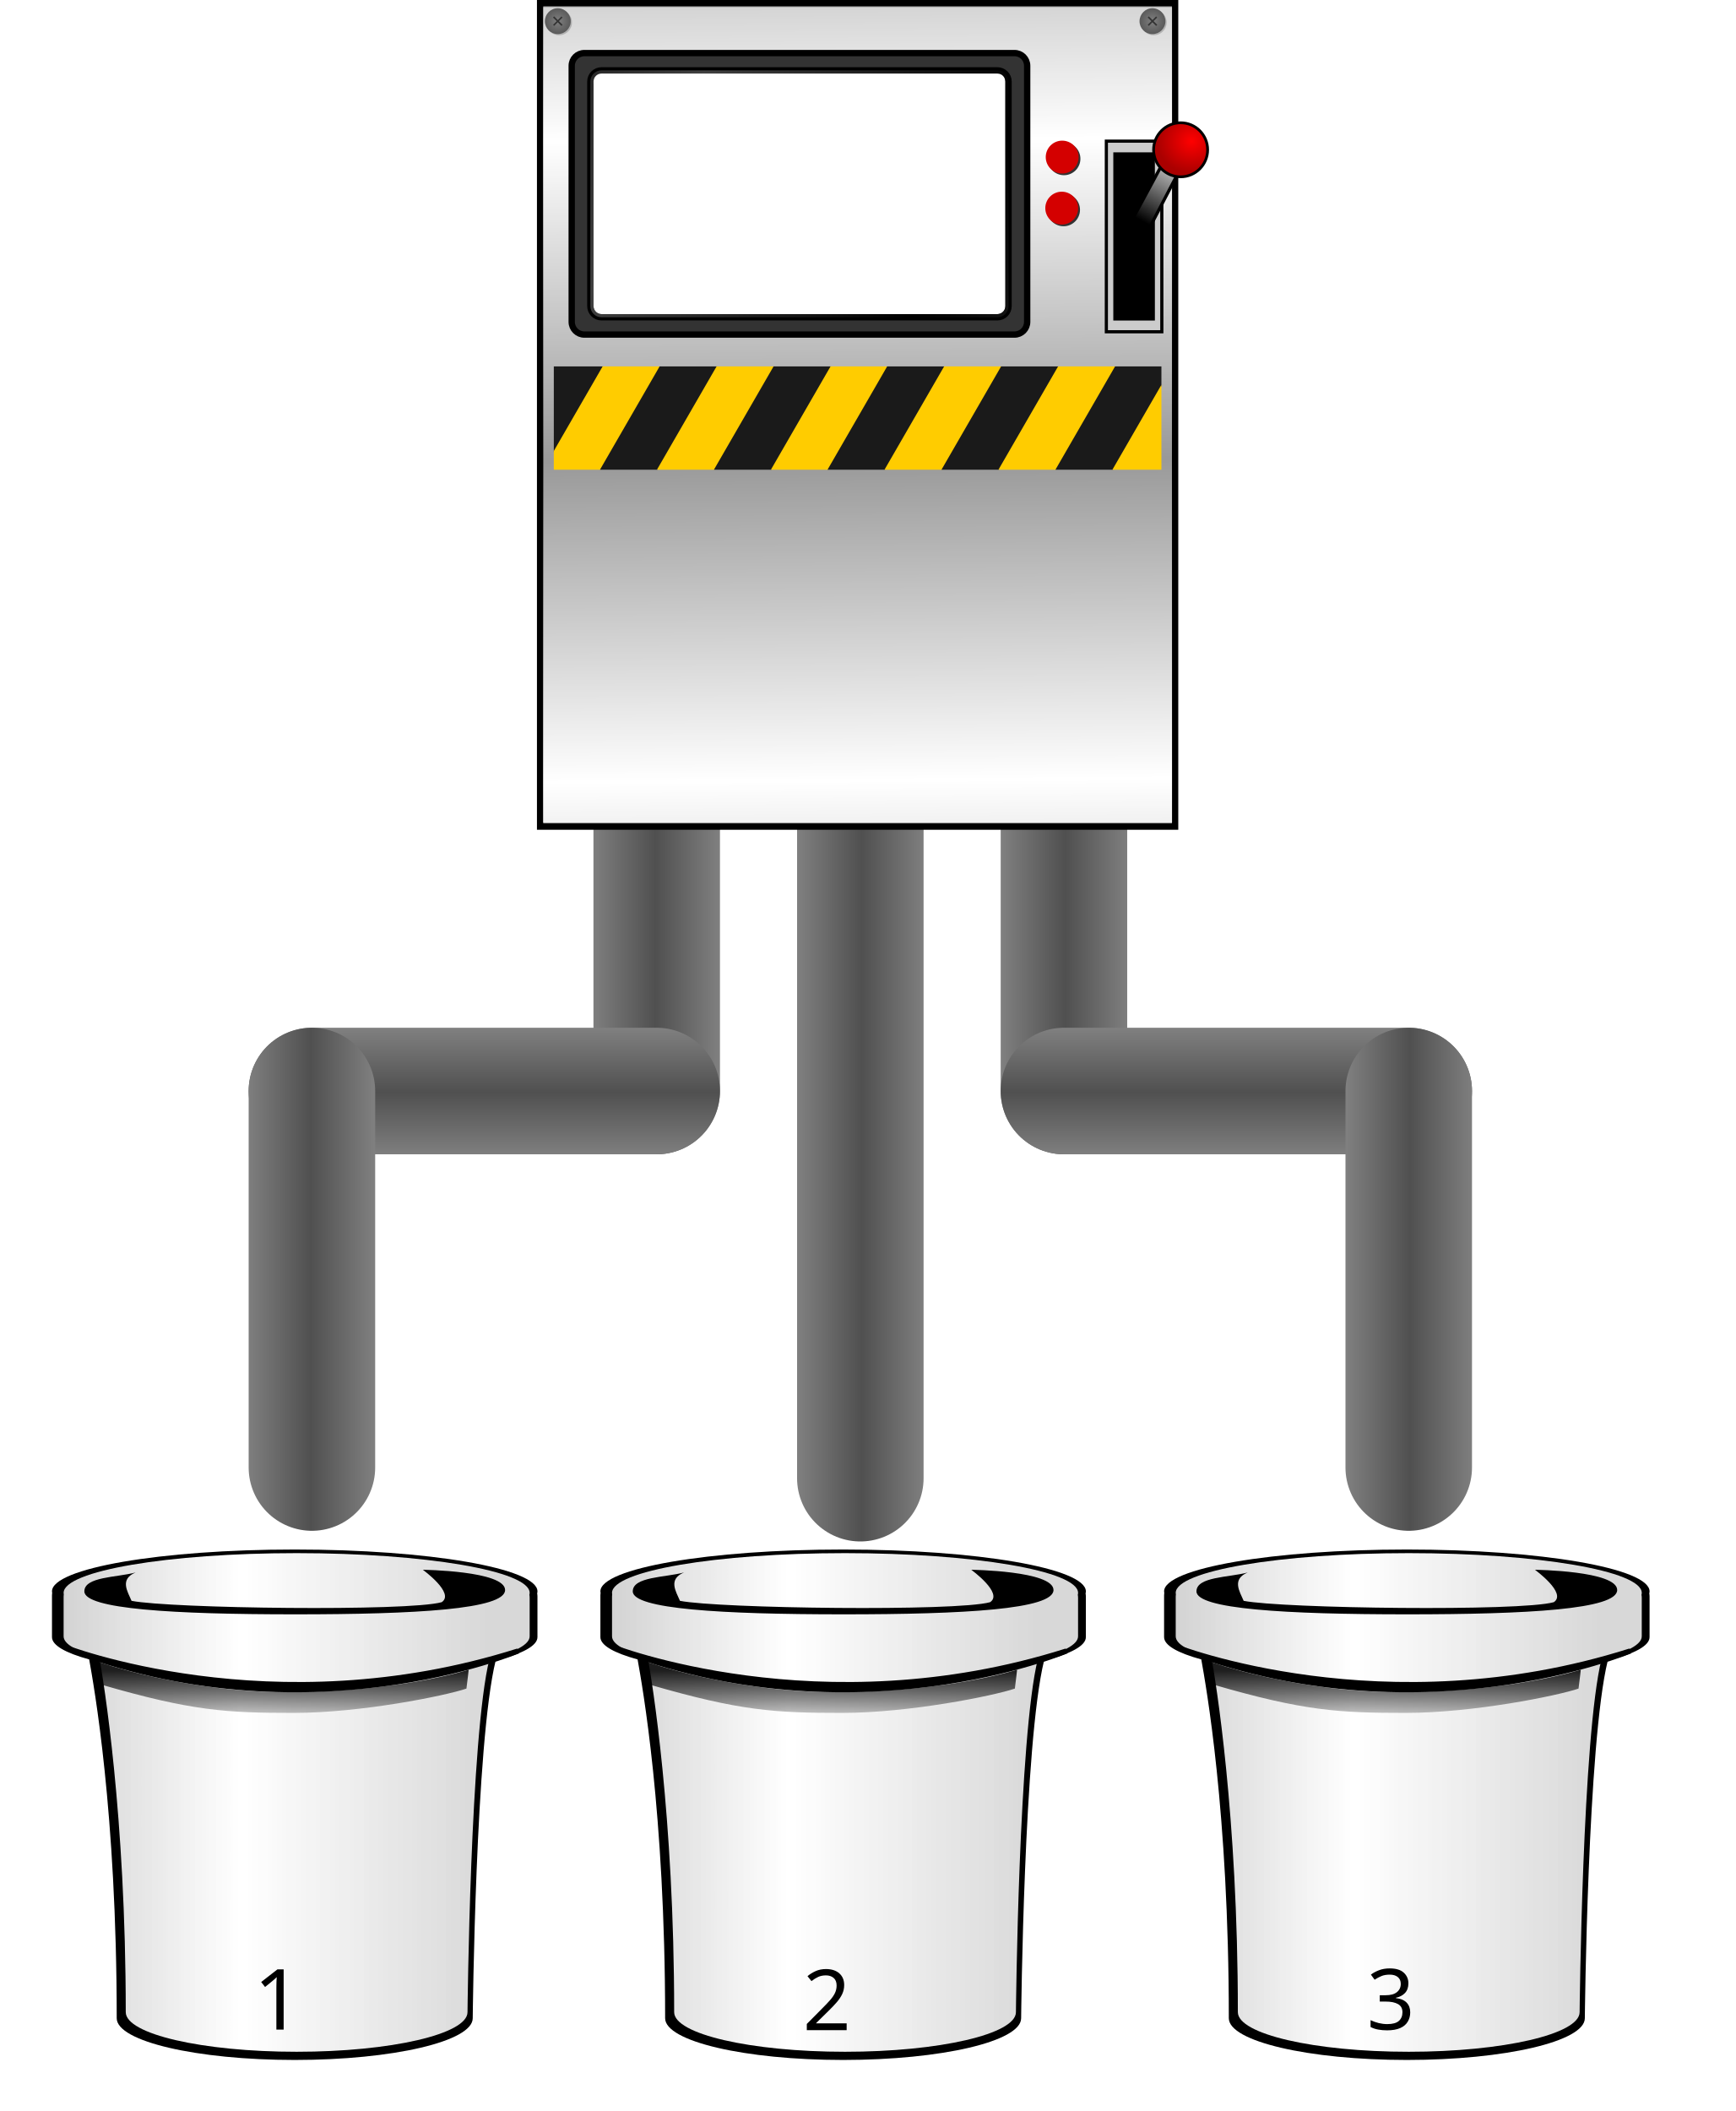
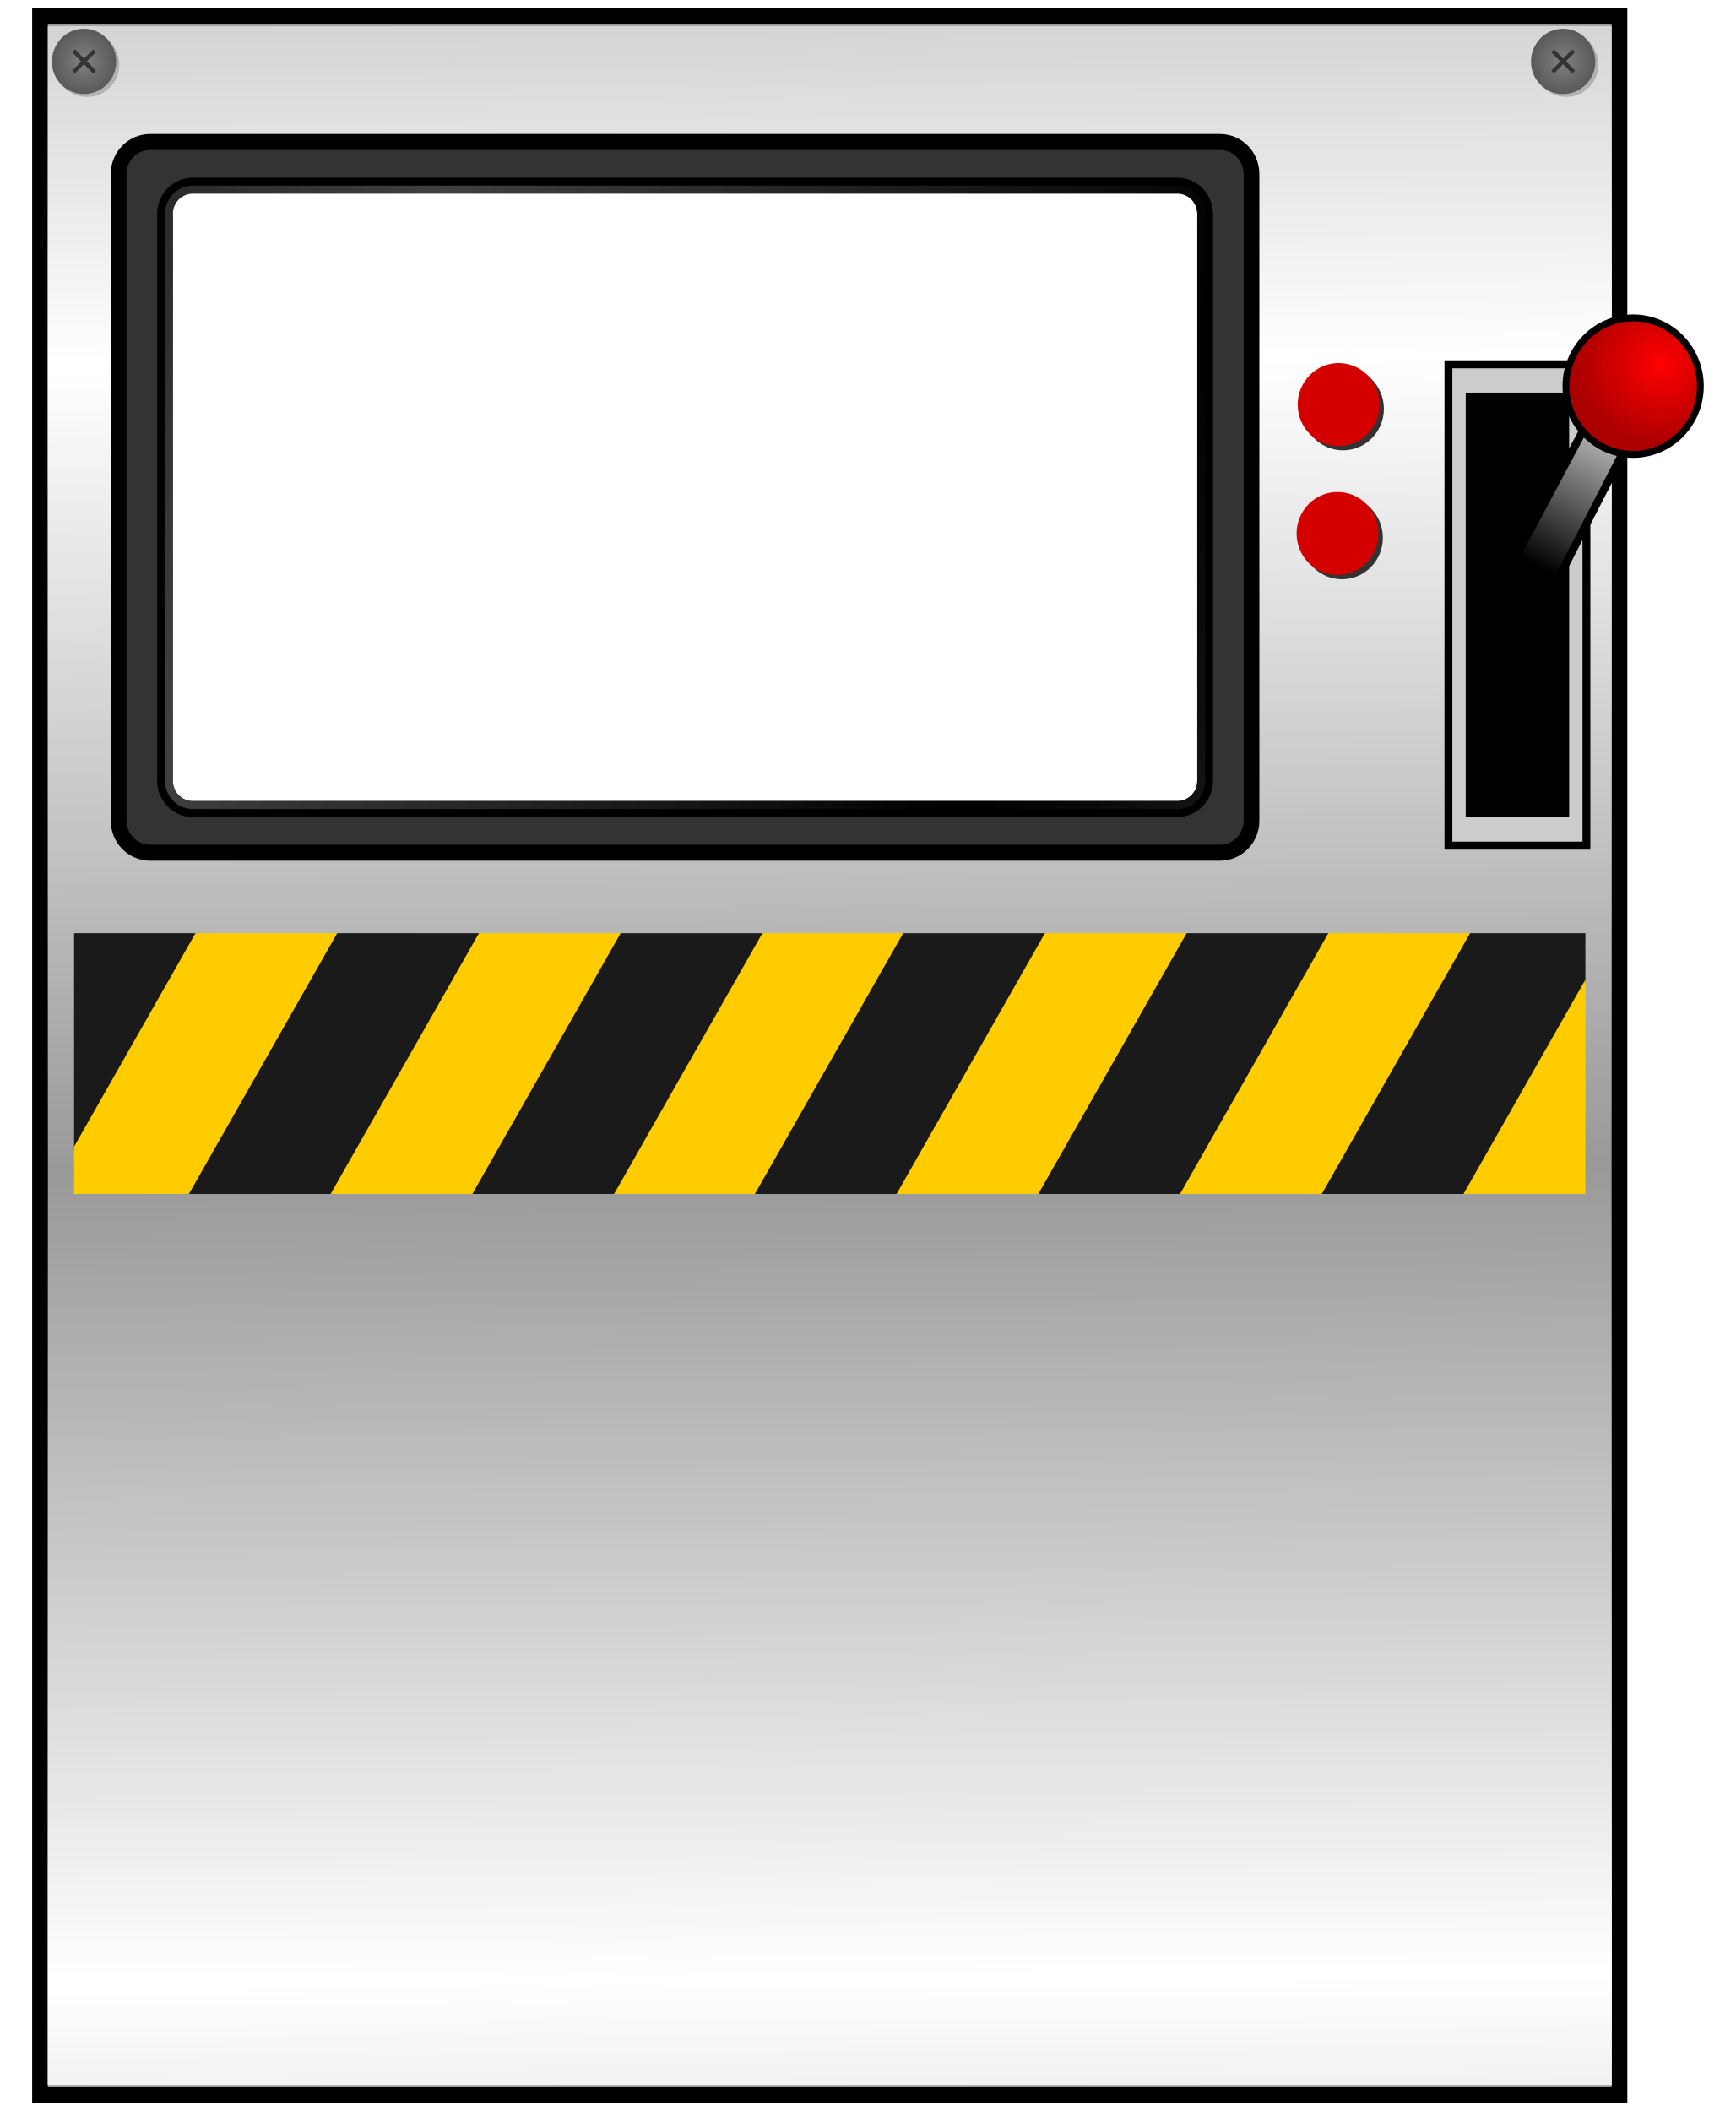
<svg xmlns="http://www.w3.org/2000/svg" xmlns:xlink="http://www.w3.org/1999/xlink" viewBox="0 0 548.806 667.349" version="1.1" id="svg4652" width="548.806" height="667.349">
  <defs id="defs4510">
    <clipPath id="g">
      <path d="m 843.76,940.24 h 192.09 v 32.657 H 843.76 Z" id="path4485" />
    </clipPath>
    <linearGradient id="b">
      <stop stop-color="#fff" offset="0" id="stop4488" />
      <stop stop-color="#fff" stop-opacity="0" offset="1" id="stop4490" />
    </linearGradient>
    <linearGradient id="d" x1="827.85" x2="817.98" y1="687.89" y2="705.89" gradientUnits="userSpaceOnUse">
      <stop stop-color="#ccc" offset="0" id="stop4493" />
      <stop offset="1" id="stop4495" />
    </linearGradient>
    <linearGradient id="f" x1="720.39" x2="719.67" y1="957.7" y2="856.46" gradientUnits="userSpaceOnUse" xlink:href="#b" spreadMethod="reflect" />
    <linearGradient id="e" x1="656.7" x2="740.09" y1="748.23" y2="790.7" gradientUnits="userSpaceOnUse" xlink:href="#b" spreadMethod="reflect" />
    <radialGradient id="a" cx="534.46" cy="665.65" r="6.707" gradientUnits="userSpaceOnUse">
      <stop stop-color="#808080" offset="0" id="stop4500" />
      <stop stop-color="#505050" offset="1" id="stop4502" />
    </radialGradient>
    <radialGradient id="c" cx="407.89" cy="439.33" r="9.894" gradientTransform="matrix(-1.272,0.00702,-0.00653,-1.1827,929.59,956.05)" gradientUnits="userSpaceOnUse">
      <stop stop-color="#f00" offset="0" id="stop4505" />
      <stop stop-color="#a00" offset="1" id="stop4507" />
    </radialGradient>
-     <linearGradient xlink:href="#a" id="linearGradient6080" x1="309.388" y1="365.967" x2="329.786" y2="365.967" gradientUnits="userSpaceOnUse" spreadMethod="reflect" gradientTransform="translate(-135.7276,-8.462725)" />
-     <linearGradient gradientTransform="matrix(-1.524603,1,-0.4963894,0,996.3895,15.51214)" xlink:href="#a" id="linearGradient6080-2" x1="309.388" y1="365.967" x2="329.786" y2="365.967" gradientUnits="userSpaceOnUse" spreadMethod="reflect" />
-     <linearGradient gradientTransform="matrix(1,0,0,0.4272446,-71.35376,141.6347)" xlink:href="#a" id="linearGradient6080-4" x1="309.388" y1="365.967" x2="329.786" y2="365.967" gradientUnits="userSpaceOnUse" spreadMethod="reflect" />
-     <linearGradient gradientTransform="matrix(1,0,0,0.5420221,37.65004,206.0521)" xlink:href="#a" id="linearGradient6080-5" x1="309.388" y1="365.967" x2="329.786" y2="365.967" gradientUnits="userSpaceOnUse" spreadMethod="reflect" />
-     <linearGradient xlink:href="#a" id="linearGradient6213" gradientUnits="userSpaceOnUse" gradientTransform="matrix(-1,0,0,0.4272446,458.6787,141.6347)" x1="309.388" y1="365.967" x2="329.786" y2="365.967" spreadMethod="reflect" />
-     <linearGradient xlink:href="#a" id="linearGradient6215" gradientUnits="userSpaceOnUse" gradientTransform="matrix(1.524603,1,0.4963894,0,-609.0645,15.51214)" x1="309.388" y1="365.967" x2="329.786" y2="365.967" spreadMethod="reflect" />
-     <linearGradient xlink:href="#a" id="linearGradient6217" gradientUnits="userSpaceOnUse" gradientTransform="matrix(-1,0,0,0.5420221,349.6749,206.0521)" x1="309.388" y1="365.967" x2="329.786" y2="365.967" spreadMethod="reflect" />
    <radialGradient xlink:href="#a" id="radialGradient6230" gradientUnits="userSpaceOnUse" cx="534.46" cy="665.65" r="6.707" />
    <radialGradient xlink:href="#a" id="radialGradient6232" gradientUnits="userSpaceOnUse" cx="534.46" cy="665.65" r="6.707" />
    <linearGradient x2="438.923" x1="81.694" y2="229.577" y1="229.577" id="Color_2_" gradientTransform="matrix(0.9674242,0,0,1.033673,1.588311,0)" gradientUnits="userSpaceOnUse">
      <stop id="stop6234" style="stop-color:#d0411d" offset="0" />
      <stop id="stop6236" style="stop-color:#f15a22" offset="0.38" />
      <stop id="stop6238" style="stop-color:#ee2724" offset="0.908" />
    </linearGradient>
    <linearGradient x2="90.516" x1="90.516" y2="460.014" y1="357.788" id="SVGID_5_" gradientTransform="scale(2.690138,0.3717281)" gradientUnits="userSpaceOnUse">
      <stop id="stop6241" style="stop-opacity:.87" offset="0.166" />
      <stop id="stop6243" style="stop-opacity:.25" offset="1" />
    </linearGradient>
-     <linearGradient x2="inf" x1="inf" y2="inf" y1="inf" id="SVGID_6_" gradientTransform="matrix(0,0,0,0,0,0)" gradientUnits="userSpaceOnUse">
+     <linearGradient x2="inf" x1="inf" y2="inf" y1="inf" id="SVGID_6_" gradientTransform="scale(0)" gradientUnits="userSpaceOnUse">
      <stop id="stop6246" style="stop-opacity:.35" offset="0" />
      <stop id="stop6248" style="stop-opacity:.35" offset="1" />
    </linearGradient>
    <filter style="color-interpolation-filters:sRGB" id="filter6316">
      <feColorMatrix values="0.78 0.72 0.072 0 0 0.78 0.72 0.072 0 0 0.78 0.72 0.072 0 0 0 0 0 1 0 " id="feColorMatrix6314" />
    </filter>
    <filter style="color-interpolation-filters:sRGB" id="filter6316-9">
      <feColorMatrix values="0.78 0.72 0.072 0 0 0.78 0.72 0.072 0 0 0.78 0.72 0.072 0 0 0 0 0 1 0 " id="feColorMatrix6314-4" />
    </filter>
    <linearGradient x2="90.516" x1="90.516" y2="460.014" y1="357.788" id="SVGID_5_-9" gradientTransform="scale(2.690138,0.3717281)" gradientUnits="userSpaceOnUse">
      <stop id="stop6241-2" style="stop-opacity:.87" offset="0.166" />
      <stop id="stop6243-4" style="stop-opacity:.25" offset="1" />
    </linearGradient>
-     <linearGradient x2="inf" x1="inf" y2="inf" y1="inf" id="SVGID_6_-0" gradientTransform="matrix(0,0,0,0,0,0)" gradientUnits="userSpaceOnUse">
+     <linearGradient x2="inf" x1="inf" y2="inf" y1="inf" id="SVGID_6_-0" gradientTransform="scale(0)" gradientUnits="userSpaceOnUse">
      <stop id="stop6246-3" style="stop-opacity:.35" offset="0" />
      <stop id="stop6248-6" style="stop-opacity:.35" offset="1" />
    </linearGradient>
-     <linearGradient xlink:href="#Color_2_" id="linearGradient6404" gradientUnits="userSpaceOnUse" gradientTransform="matrix(0.9674242,0,0,1.033673,1.588311,0)" x1="81.694" y1="229.577" x2="438.923" y2="229.577" />
    <filter style="color-interpolation-filters:sRGB" id="filter6316-6">
      <feColorMatrix values="0.78 0.72 0.072 0 0 0.78 0.72 0.072 0 0 0.78 0.72 0.072 0 0 0 0 0 1 0 " id="feColorMatrix6314-9" />
    </filter>
    <linearGradient x2="90.516" x1="90.516" y2="460.014" y1="357.788" id="SVGID_5_-5" gradientTransform="scale(2.690138,0.3717281)" gradientUnits="userSpaceOnUse">
      <stop id="stop6241-6" style="stop-opacity:.87" offset="0.166" />
      <stop id="stop6243-5" style="stop-opacity:.25" offset="1" />
    </linearGradient>
-     <linearGradient x2="inf" x1="inf" y2="inf" y1="inf" id="SVGID_6_-02" gradientTransform="matrix(0,0,0,0,0,0)" gradientUnits="userSpaceOnUse">
+     <linearGradient x2="inf" x1="inf" y2="inf" y1="inf" id="SVGID_6_-02" gradientTransform="scale(0)" gradientUnits="userSpaceOnUse">
      <stop id="stop6246-4" style="stop-opacity:.35" offset="0" />
      <stop id="stop6248-5" style="stop-opacity:.35" offset="1" />
    </linearGradient>
-     <linearGradient xlink:href="#Color_2_" id="linearGradient6450" gradientUnits="userSpaceOnUse" gradientTransform="matrix(0.9674242,0,0,1.033673,1.588311,0)" x1="81.694" y1="229.577" x2="438.923" y2="229.577" />
-     <linearGradient xlink:href="#Color_2_" id="linearGradient6508" gradientUnits="userSpaceOnUse" gradientTransform="matrix(0.9674242,0,0,1.033673,1.588311,0)" x1="81.694" y1="229.577" x2="438.923" y2="229.577" />
  </defs>
-   <g id="g6506" transform="translate(78.32516)">
-     <path id="path4675" d="M 193.662,247.708 V 467.301" style="fill:none;fill-rule:evenodd;stroke:url(#linearGradient6080);stroke-width:40;stroke-linecap:round;stroke-linejoin:miter;stroke-miterlimit:4;stroke-dasharray:none;stroke-opacity:1" />
-     <g id="g6490">
-       <path style="fill:none;fill-rule:evenodd;stroke:url(#linearGradient6080-4);stroke-width:40;stroke-linecap:round;stroke-linejoin:miter;stroke-miterlimit:4;stroke-dasharray:none;stroke-opacity:1" d="m 258.036,251.082 v 93.82" id="path4675-1" />
-       <path style="fill:none;fill-rule:evenodd;stroke:url(#linearGradient6080-2);stroke-width:40;stroke-linecap:round;stroke-linejoin:miter;stroke-miterlimit:4;stroke-dasharray:none;stroke-opacity:1" d="M 367.04,344.902 H 258.036" id="path4675-6" />
-       <path style="fill:none;fill-rule:evenodd;stroke:url(#linearGradient6080-5);stroke-width:40;stroke-linecap:round;stroke-linejoin:miter;stroke-miterlimit:4;stroke-dasharray:none;stroke-opacity:1" d="M 367.04,344.902 V 463.927" id="path4675-16" />
-     </g>
-     <g id="g6495">
-       <path style="fill:none;fill-rule:evenodd;stroke:url(#linearGradient6213);stroke-width:40;stroke-linecap:round;stroke-linejoin:miter;stroke-miterlimit:4;stroke-dasharray:none;stroke-opacity:1" d="m 129.289,251.082 v 93.82" id="path4675-1-4" />
-       <path style="fill:none;fill-rule:evenodd;stroke:url(#linearGradient6215);stroke-width:40;stroke-linecap:round;stroke-linejoin:miter;stroke-miterlimit:4;stroke-dasharray:none;stroke-opacity:1" d="m 20.285,344.902 h 109.004" id="path4675-6-0" />
-       <path style="fill:none;fill-rule:evenodd;stroke:url(#linearGradient6217);stroke-width:40;stroke-linecap:round;stroke-linejoin:miter;stroke-miterlimit:4;stroke-dasharray:none;stroke-opacity:1" d="M 20.285,344.902 V 463.927" id="path4675-16-1" />
-     </g>
-   </g>
-   <g transform="translate(-441.5255,-711.05)" id="g4650">
-     <path d="M 612.28,712.05 V 972.36 H 813.03 V 712.05 Z m 19.413,21.244 h 125.15 c 1.95,0 3.527,1.578 3.527,3.527 v 71.002 c 0,1.949 -1.578,3.527 -3.527,3.527 h -125.15 c -1.95,0 -3.527,-1.578 -3.527,-3.527 v -71.002 c 0,-1.949 1.578,-3.527 3.527,-3.527 z" id="path4582" style="fill:#999999;stroke:#000000;stroke-width:2" />
-     <path d="m 613.25,713.31 v 257.8 h 198.81 v -257.8 z m 19.219,21.045 h 123.95 c 1.931,0 3.497,1.536 3.497,3.466 v 70.345 c 0,1.931 -1.567,3.466 -3.497,3.466 h -123.95 c -1.931,0 -3.466,-1.536 -3.466,-3.466 v -70.345 c 0,-1.931 1.536,-3.466 3.466,-3.466 z" id="path4584" style="fill:url(#f)" />
-     <path d="m 626.28,727.83 c -2.223,0 -4.012,1.789 -4.012,4.012 v 80.962 c 0,2.223 1.789,4.012 4.012,4.012 h 135.97 c 2.223,0 4.012,-1.789 4.012,-4.012 v -80.962 c 0,-2.223 -1.789,-4.012 -4.012,-4.012 z m 5.412,5.466 h 125.15 c 1.95,0 3.527,1.578 3.527,3.527 v 71 c 0,1.949 -1.578,3.527 -3.527,3.527 h -125.15 c -1.95,0 -3.527,-1.578 -3.527,-3.527 v -71 c 0,-1.949 1.578,-3.527 3.527,-3.527 z" id="path4586" style="fill:#333333;stroke:#000000;stroke-width:2" />
-     <path d="m 631.69,733.29 h 125.16 a 3.519,3.519 0 0 1 3.519,3.519 v 71.017 a 3.519,3.519 0 0 1 -3.519,3.519 H 631.69 a 3.519,3.519 0 0 1 -3.519,-3.519 v -71.017 A 3.519,3.519 0 0 1 631.69,733.29" id="path4588" style="opacity:0.25;fill:url(#e)" />
-     <path transform="translate(188.93,237.83)" d="m 594.03,539.55 c 0,2.871 -2.327,5.198 -5.198,5.198 -2.871,0 -5.198,-2.327 -5.198,-5.198 0,-2.871 2.327,-5.198 5.198,-5.198 2.871,0 5.198,2.327 5.198,5.198 z" id="path4590" style="fill:#333333" />
-     <path transform="translate(188.36,237.3)" d="m 594.03,539.55 c 0,2.871 -2.327,5.198 -5.198,5.198 -2.871,0 -5.198,-2.327 -5.198,-5.198 0,-2.871 2.327,-5.198 5.198,-5.198 2.871,0 5.198,2.327 5.198,5.198 z" id="path4592" style="fill:#d40000" />
-     <path transform="translate(189.06,221.69)" d="m 594.03,539.55 c 0,2.871 -2.327,5.198 -5.198,5.198 -2.871,0 -5.198,-2.327 -5.198,-5.198 0,-2.871 2.327,-5.198 5.198,-5.198 2.871,0 5.198,2.327 5.198,5.198 z" id="path4594" style="fill:#333333" />
-     <path transform="translate(188.5,221.16)" d="m 594.03,539.55 c 0,2.871 -2.327,5.198 -5.198,5.198 -2.871,0 -5.198,-2.327 -5.198,-5.198 0,-2.871 2.327,-5.198 5.198,-5.198 2.871,0 5.198,2.327 5.198,5.198 z" id="path4596" style="fill:#d40000" />
-     <g transform="matrix(0.7616,0,0,0.7616,210.82,210.78)" id="g4604">
-       <path d="m 534.98,660.81 c -2.958,0 -5.368,2.41 -5.368,5.368 0,2.958 2.41,5.318 5.368,5.318 2.958,0 5.368,-2.36 5.368,-5.318 0,-2.958 -2.41,-5.368 -5.368,-5.368 z m -0.502,1.505 h 1.003 v 3.311 h 3.361 v 1.054 h -3.361 v 3.311 h -1.003 v -3.311 h -3.361 v -1.054 h 3.361 z" id="path4598" style="opacity:0.25;fill:#333333" />
-       <path d="m 534.44,660.28 c -2.958,0 -5.336,2.443 -5.336,5.402 0,2.958 2.377,5.336 5.336,5.336 2.958,0 5.402,-2.377 5.402,-5.336 0,-2.958 -2.443,-5.402 -5.402,-5.402 z" id="path4600" style="fill:url(#radialGradient6230)" />
-       <path d="m 535.98,663.68 -1.502,1.502 -1.525,-1.525 -0.478,0.478 1.525,1.525 -1.502,1.502 0.455,0.455 1.502,-1.502 1.525,1.525 0.478,-0.478 -1.525,-1.525 1.502,-1.502 -0.455,-0.455 z" id="path4602" style="fill:#333333" />
-     </g>
-     <g transform="matrix(0.7616,0,0,0.7616,398.82,210.78)" id="g4612">
-       <path d="m 534.98,660.81 c -2.958,0 -5.368,2.41 -5.368,5.368 0,2.958 2.41,5.318 5.368,5.318 2.958,0 5.368,-2.36 5.368,-5.318 0,-2.958 -2.41,-5.368 -5.368,-5.368 z m -0.502,1.505 h 1.003 v 3.311 h 3.361 v 1.054 h -3.361 v 3.311 h -1.003 v -3.311 h -3.361 v -1.054 h 3.361 z" id="path4606" style="opacity:0.25;fill:#333333" />
-       <path d="m 534.44,660.28 c -2.958,0 -5.336,2.443 -5.336,5.402 0,2.958 2.377,5.336 5.336,5.336 2.958,0 5.402,-2.377 5.402,-5.336 0,-2.958 -2.443,-5.402 -5.402,-5.402 z" id="path4608" style="fill:url(#radialGradient6232)" />
-       <path d="m 535.98,663.68 -1.502,1.502 -1.525,-1.525 -0.478,0.478 1.525,1.525 -1.502,1.502 0.455,0.455 1.502,-1.502 1.525,1.525 0.478,-0.478 -1.525,-1.525 1.502,-1.502 -0.455,-0.455 z" id="path4610" style="fill:#333333" />
-     </g>
-     <g transform="translate(-14.988,75.269)" id="g4622" style="stroke:#000000">
-       <path d="m 806.28,680.4 h 17.539 v 60.262 H 806.28 Z" id="path4614" style="fill:#cccccc" />
-       <path d="m 808.98,684.44 h 12.142 v 52.167 H 808.98 Z" id="path4616" />
-       <path d="m 811.23,711.19 15.185,-28.08 4.821,3.013 -14.703,28.2 z" id="path4618" style="fill:url(#d)" />
-       <path transform="matrix(0.86364,0,0,0.86364,480.98,300.99)" d="m 413.74,442.48 c 0,5.464 -4.43,9.894 -9.894,9.894 -5.464,0 -9.894,-4.43 -9.894,-9.894 0,-5.464 4.43,-9.894 9.894,-9.894 5.464,0 9.894,4.43 9.894,9.894 z" id="path4620" style="fill:url(#c)" />
-     </g>
-     <g transform="translate(-227.15,-113.35)" clip-path="url(#g)" id="g4648" style="fill-rule:nonzero">
-       <path transform="rotate(30)" d="m 1198.6,372.05 h 15.791 V 444.2 H 1198.6 Z" id="path4624" style="fill:#1a1a1a;fill-rule:nonzero" />
-       <path transform="rotate(30)" d="m 1214.2,363.05 h 15.791 V 435.2 H 1214.2 Z" id="path4626" style="fill:#ffcc00;fill-rule:nonzero" />
-       <path transform="rotate(30)" d="m 1229.8,354.05 h 15.791 V 426.2 H 1229.8 Z" id="path4628" style="fill:#1a1a1a;fill-rule:nonzero" />
-       <path transform="rotate(30)" d="m 1245.4,345.05 h 15.791 V 417.2 H 1245.4 Z" id="path4630" style="fill:#ffcc00;fill-rule:nonzero" />
-       <path transform="rotate(30)" d="m 1261,336.05 h 15.791 V 408.2 H 1261 Z" id="path4632" style="fill:#1a1a1a;fill-rule:nonzero" />
-       <path transform="rotate(30)" d="m 1276.6,327.05 h 15.791 V 399.2 H 1276.6 Z" id="path4634" style="fill:#ffcc00;fill-rule:nonzero" />
-       <path transform="rotate(30)" d="m 1292.1,318.05 h 15.791 V 390.2 H 1292.1 Z" id="path4636" style="fill:#1a1a1a;fill-rule:nonzero" />
-       <path transform="rotate(30)" d="m 1307.7,309.05 h 15.791 V 381.2 H 1307.7 Z" id="path4638" style="fill:#ffcc00;fill-rule:nonzero" />
-       <path transform="rotate(30)" d="m 1323.3,300.05 h 15.791 V 372.2 H 1323.3 Z" id="path4640" style="fill:#1a1a1a;fill-rule:nonzero" />
-       <path transform="rotate(30)" d="m 1338.9,291.05 h 15.791 V 363.2 H 1338.9 Z" id="path4642" style="fill:#ffcc00;fill-rule:nonzero" />
-       <path transform="rotate(30)" d="m 1354.5,282.05 h 15.791 V 354.2 H 1354.5 Z" id="path4644" style="fill:#1a1a1a;fill-rule:nonzero" />
-       <path transform="rotate(30)" d="m 1370.1,273.05 h 15.791 V 345.2 H 1370.1 Z" id="path4646" style="fill:#ffcc00;fill-rule:nonzero" />
-     </g>
-   </g>
-   <g id="g6485" transform="translate(78.32516)">
-     <g style="filter:url(#filter6316)" transform="matrix(0.4263295,0,0,0.4268945,259.0002,468.5017)" id="g6262">
-       <path id="Base_2_" d="M 432,80.997 C 432,63.878 351.411,50 252,50 152.589,50 72,63.878 72,80.997 c 0,0.375 0.053,0.747 0.129,1.119 C 72.051,82.682 72,83.262 72,83.872 c 0,16.102 0,24.051 0,31.024 0,6.062 10.114,11.716 27.581,16.493 C 102.932,150.112 120,244.132 120,397.115 120,414.173 179.099,428 252,428 c 72.901,0 132,-13.827 132,-30.885 0,0 2.073,-204.186 16.999,-264.824 19.564,-4.96 31.001,-10.948 31.001,-17.396 0,-6.986 0,-13.46 0,-30.146 0,-0.786 -0.087,-1.523 -0.217,-2.237 C 431.924,82.01 432,81.505 432,80.997 Z" />
-       <path style="fill:url(#linearGradient6508)" id="Color_3_" d="m 426.214,82.104 c 0,-16.251 -77.364,-29.427 -172.795,-29.427 -95.434,0 -172.797,13.175 -172.797,29.427 0,0.355 0.051,0.709 0.124,1.062 -0.075,0.538 -0.124,1.088 -0.124,1.667 0,15.286 0,22.833 0,29.452 0,5.755 9.71,11.123 26.478,15.657 3.076,17 19.602,116.632 19.602,262.674 0,16.194 56.733,29.32 126.718,29.32 69.982,0 126.716,-13.126 126.716,-29.32 0,0 1.99,-204.251 16.319,-261.818 18.78,-4.708 29.76,-10.393 29.76,-16.514 0,-6.632 0,-12.778 0,-28.618 0,-0.747 -0.084,-1.446 -0.207,-2.125 0.133,-0.475 0.206,-0.954 0.206,-1.437 z" />
-       <g id="Rim">
-         <path id="svg_5" d="m 80.5,120 c 0,0 154.5,61 336.501,3.333 1,2.5 1.5,3.5 1.5,3.5 0,0 -158.834,66.834 -338.001,-2.833 0.5,-3 0,-4 0,-4 z" />
+   <g transform="matrix(2.487295,0,0,2.524913,-1510.264,-1791.03)" id="g4650">
+     <g id="g4098" transform="translate(5.7494653e-6,-0.7091058)">
+       <path style="fill:#999999;stroke:#000000;stroke-width:2" id="path4582" d="M 612.28,712.05 V 972.36 H 813.03 V 712.05 Z m 19.413,21.244 h 125.15 c 1.95,0 3.527,1.578 3.527,3.527 v 71.002 c 0,1.949 -1.578,3.527 -3.527,3.527 h -125.15 c -1.95,0 -3.527,-1.578 -3.527,-3.527 v -71.002 c 0,-1.949 1.578,-3.527 3.527,-3.527 z" />
+       <path style="fill:url(#f)" id="path4584" d="m 613.25,713.31 v 257.8 h 198.81 v -257.8 z m 19.219,21.045 h 123.95 c 1.931,0 3.497,1.536 3.497,3.466 v 70.345 c 0,1.931 -1.567,3.466 -3.497,3.466 h -123.95 c -1.931,0 -3.466,-1.536 -3.466,-3.466 v -70.345 c 0,-1.931 1.536,-3.466 3.466,-3.466 z" />
+       <path style="fill:#333333;stroke:#000000;stroke-width:2" id="path4586" d="m 626.28,727.83 c -2.223,0 -4.012,1.789 -4.012,4.012 v 80.962 c 0,2.223 1.789,4.012 4.012,4.012 h 135.97 c 2.223,0 4.012,-1.789 4.012,-4.012 v -80.962 c 0,-2.223 -1.789,-4.012 -4.012,-4.012 z m 5.412,5.466 h 125.15 c 1.95,0 3.527,1.578 3.527,3.527 v 71 c 0,1.949 -1.578,3.527 -3.527,3.527 h -125.15 c -1.95,0 -3.527,-1.578 -3.527,-3.527 v -71 c 0,-1.949 1.578,-3.527 3.527,-3.527 z" />
+       <path style="opacity:0.25;fill:url(#e)" id="path4588" d="m 631.69,733.29 h 125.16 a 3.519,3.519 0 0 1 3.519,3.519 v 71.017 a 3.519,3.519 0 0 1 -3.519,3.519 H 631.69 a 3.519,3.519 0 0 1 -3.519,-3.519 v -71.017 A 3.519,3.519 0 0 1 631.69,733.29" />
+       <path style="fill:#333333" id="path4590" d="m 594.03,539.55 c 0,2.871 -2.327,5.198 -5.198,5.198 -2.871,0 -5.198,-2.327 -5.198,-5.198 0,-2.871 2.327,-5.198 5.198,-5.198 2.871,0 5.198,2.327 5.198,5.198 z" transform="translate(188.93,237.83)" />
+       <path style="fill:#d40000" id="path4592" d="m 594.03,539.55 c 0,2.871 -2.327,5.198 -5.198,5.198 -2.871,0 -5.198,-2.327 -5.198,-5.198 0,-2.871 2.327,-5.198 5.198,-5.198 2.871,0 5.198,2.327 5.198,5.198 z" transform="translate(188.36,237.3)" />
+       <path style="fill:#333333" id="path4594" d="m 594.03,539.55 c 0,2.871 -2.327,5.198 -5.198,5.198 -2.871,0 -5.198,-2.327 -5.198,-5.198 0,-2.871 2.327,-5.198 5.198,-5.198 2.871,0 5.198,2.327 5.198,5.198 z" transform="translate(189.06,221.69)" />
+       <path style="fill:#d40000" id="path4596" d="m 594.03,539.55 c 0,2.871 -2.327,5.198 -5.198,5.198 -2.871,0 -5.198,-2.327 -5.198,-5.198 0,-2.871 2.327,-5.198 5.198,-5.198 2.871,0 5.198,2.327 5.198,5.198 z" transform="translate(188.5,221.16)" />
+       <g id="g4604" transform="matrix(0.7616,0,0,0.7616,210.82,210.78)">
+         <path style="opacity:0.25;fill:#333333" id="path4598" d="m 534.98,660.81 c -2.958,0 -5.368,2.41 -5.368,5.368 0,2.958 2.41,5.318 5.368,5.318 2.958,0 5.368,-2.36 5.368,-5.318 0,-2.958 -2.41,-5.368 -5.368,-5.368 z m -0.502,1.505 h 1.003 v 3.311 h 3.361 v 1.054 h -3.361 v 3.311 h -1.003 v -3.311 h -3.361 v -1.054 h 3.361 z" />
+         <path style="fill:url(#radialGradient6230)" id="path4600" d="m 534.44,660.28 c -2.958,0 -5.336,2.443 -5.336,5.402 0,2.958 2.377,5.336 5.336,5.336 2.958,0 5.402,-2.377 5.402,-5.336 0,-2.958 -2.443,-5.402 -5.402,-5.402 z" />
+         <path style="fill:#333333" id="path4602" d="m 535.98,663.68 -1.502,1.502 -1.525,-1.525 -0.478,0.478 1.525,1.525 -1.502,1.502 0.455,0.455 1.502,-1.502 1.525,1.525 0.478,-0.478 -1.525,-1.525 1.502,-1.502 -0.455,-0.455 z" />
      </g>
-       <g id="Lid">
-         <path id="svg_7" d="m 96,81 c 0,13.062 66,17 156,17 90,0 156,-3.749 156,-18 0,-14.251 -61,-15 -61,-15 0,0 24,17.333 14,24 -25,7 -201.333,4.667 -230,-1 -3,-7 -9,-16 3,-21 -14,3.75 -38,3.062 -38,14 z" />
+       <g id="g4612" transform="matrix(0.7616,0,0,0.7616,398.82,210.78)">
+         <path style="opacity:0.25;fill:#333333" id="path4606" d="m 534.98,660.81 c -2.958,0 -5.368,2.41 -5.368,5.368 0,2.958 2.41,5.318 5.368,5.318 2.958,0 5.368,-2.36 5.368,-5.318 0,-2.958 -2.41,-5.368 -5.368,-5.368 z m -0.502,1.505 h 1.003 v 3.311 h 3.361 v 1.054 h -3.361 v 3.311 h -1.003 v -3.311 h -3.361 v -1.054 h 3.361 z" />
+         <path style="fill:url(#radialGradient6232)" id="path4608" d="m 534.44,660.28 c -2.958,0 -5.336,2.443 -5.336,5.402 0,2.958 2.377,5.336 5.336,5.336 2.958,0 5.402,-2.377 5.402,-5.336 0,-2.958 -2.443,-5.402 -5.402,-5.402 z" />
+         <path style="fill:#333333" id="path4610" d="m 535.98,663.68 -1.502,1.502 -1.525,-1.525 -0.478,0.478 1.525,1.525 -1.502,1.502 0.455,0.455 1.502,-1.502 1.525,1.525 0.478,-0.478 -1.525,-1.525 1.502,-1.502 -0.455,-0.455 z" />
      </g>
-       <g id="Layer_8">
-         <path style="fill:url(#SVGID_5_)" id="svg_8" d="m 106,133 c 0,0 64.333,23.334 145,22.667 C 331.667,155 381,139 381,139 c 0,0 -0.666,6.667 -1.666,14 -15.667,5.333 -78.334,18 -128.001,18 -49.667,0 -75.333,-1.333 -143,-21 -0.667,-4.667 -2.333,-17 -2.333,-17 z" />
-         <path style="fill:url(#SVGID_6_)" id="svg_9" d="M 457.5,150.5" />
+       <g style="stroke:#000000" id="g4622" transform="translate(-14.988,75.269)">
+         <path style="fill:#cccccc" id="path4614" d="m 806.28,680.4 h 17.539 v 60.262 H 806.28 Z" />
+         <path id="path4616" d="m 808.98,684.44 h 12.142 v 52.167 H 808.98 Z" />
+         <path style="fill:url(#d)" id="path4618" d="m 811.23,711.19 15.185,-28.08 4.821,3.013 -14.703,28.2 z" />
+         <path style="fill:url(#c)" id="path4620" d="m 413.74,442.48 c 0,5.464 -4.43,9.894 -9.894,9.894 -5.464,0 -9.894,-4.43 -9.894,-9.894 0,-5.464 4.43,-9.894 9.894,-9.894 5.464,0 9.894,4.43 9.894,9.894 z" transform="matrix(0.86364,0,0,0.86364,480.98,300.99)" />
      </g>
-     </g>
-     <g style="filter:url(#filter6316-9)" transform="matrix(0.4263295,0,0,0.4268945,80.79174,468.5017)" id="g6262-4">
-       <path id="Base_2_-0" d="M 432,80.997 C 432,63.878 351.411,50 252,50 152.589,50 72,63.878 72,80.997 c 0,0.375 0.053,0.747 0.129,1.119 C 72.051,82.682 72,83.262 72,83.872 c 0,16.102 0,24.051 0,31.024 0,6.062 10.114,11.716 27.581,16.493 C 102.932,150.112 120,244.132 120,397.115 120,414.173 179.099,428 252,428 c 72.901,0 132,-13.827 132,-30.885 0,0 2.073,-204.186 16.999,-264.824 19.564,-4.96 31.001,-10.948 31.001,-17.396 0,-6.986 0,-13.46 0,-30.146 0,-0.786 -0.087,-1.523 -0.217,-2.237 C 431.924,82.01 432,81.505 432,80.997 Z" />
-       <path style="fill:url(#linearGradient6404)" id="Color_3_-4" d="m 426.214,82.104 c 0,-16.251 -77.364,-29.427 -172.795,-29.427 -95.434,0 -172.797,13.175 -172.797,29.427 0,0.355 0.051,0.709 0.124,1.062 -0.075,0.538 -0.124,1.088 -0.124,1.667 0,15.286 0,22.833 0,29.452 0,5.755 9.71,11.123 26.478,15.657 3.076,17 19.602,116.632 19.602,262.674 0,16.194 56.733,29.32 126.718,29.32 69.982,0 126.716,-13.126 126.716,-29.32 0,0 1.99,-204.251 16.319,-261.818 18.78,-4.708 29.76,-10.393 29.76,-16.514 0,-6.632 0,-12.778 0,-28.618 0,-0.747 -0.084,-1.446 -0.207,-2.125 0.133,-0.475 0.206,-0.954 0.206,-1.437 z" />
-       <g id="Rim-0">
-         <path id="svg_5-5" d="m 80.5,120 c 0,0 154.5,61 336.501,3.333 1,2.5 1.5,3.5 1.5,3.5 0,0 -158.834,66.834 -338.001,-2.833 0.5,-3 0,-4 0,-4 z" />
-       </g>
-       <g id="Lid-9">
-         <path id="svg_7-3" d="m 96,81 c 0,13.062 66,17 156,17 90,0 156,-3.749 156,-18 0,-14.251 -61,-15 -61,-15 0,0 24,17.333 14,24 -25,7 -201.333,4.667 -230,-1 -3,-7 -9,-16 3,-21 -14,3.75 -38,3.062 -38,14 z" />
-       </g>
-       <g id="Layer_8-1">
-         <path style="fill:url(#SVGID_5_-9)" id="svg_8-6" d="m 106,133 c 0,0 64.333,23.334 145,22.667 C 331.667,155 381,139 381,139 c 0,0 -0.666,6.667 -1.666,14 -15.667,5.333 -78.334,18 -128.001,18 -49.667,0 -75.333,-1.333 -143,-21 -0.667,-4.667 -2.333,-17 -2.333,-17 z" />
-         <path style="fill:url(#SVGID_6_-0)" id="svg_9-2" d="M 457.5,150.5" />
-       </g>
-     </g>
-     <g style="filter:url(#filter6316-6)" transform="matrix(0.4263295,0,0,0.4268945,-92.58588,468.5017)" id="g6262-45">
-       <path id="Base_2_-6" d="M 432,80.997 C 432,63.878 351.411,50 252,50 152.589,50 72,63.878 72,80.997 c 0,0.375 0.053,0.747 0.129,1.119 C 72.051,82.682 72,83.262 72,83.872 c 0,16.102 0,24.051 0,31.024 0,6.062 10.114,11.716 27.581,16.493 C 102.932,150.112 120,244.132 120,397.115 120,414.173 179.099,428 252,428 c 72.901,0 132,-13.827 132,-30.885 0,0 2.073,-204.186 16.999,-264.824 19.564,-4.96 31.001,-10.948 31.001,-17.396 0,-6.986 0,-13.46 0,-30.146 0,-0.786 -0.087,-1.523 -0.217,-2.237 C 431.924,82.01 432,81.505 432,80.997 Z" />
-       <path style="fill:url(#linearGradient6450)" id="Color_3_-8" d="m 426.214,82.104 c 0,-16.251 -77.364,-29.427 -172.795,-29.427 -95.434,0 -172.797,13.175 -172.797,29.427 0,0.355 0.051,0.709 0.124,1.062 -0.075,0.538 -0.124,1.088 -0.124,1.667 0,15.286 0,22.833 0,29.452 0,5.755 9.71,11.123 26.478,15.657 3.076,17 19.602,116.632 19.602,262.674 0,16.194 56.733,29.32 126.718,29.32 69.982,0 126.716,-13.126 126.716,-29.32 0,0 1.99,-204.251 16.319,-261.818 18.78,-4.708 29.76,-10.393 29.76,-16.514 0,-6.632 0,-12.778 0,-28.618 0,-0.747 -0.084,-1.446 -0.207,-2.125 0.133,-0.475 0.206,-0.954 0.206,-1.437 z" />
-       <g id="Rim-1">
-         <path id="svg_5-3" d="m 80.5,120 c 0,0 154.5,61 336.501,3.333 1,2.5 1.5,3.5 1.5,3.5 0,0 -158.834,66.834 -338.001,-2.833 0.5,-3 0,-4 0,-4 z" />
-       </g>
-       <g id="Lid-5">
-         <path id="svg_7-9" d="m 96,81 c 0,13.062 66,17 156,17 90,0 156,-3.749 156,-18 0,-14.251 -61,-15 -61,-15 0,0 24,17.333 14,24 -25,7 -201.333,4.667 -230,-1 -3,-7 -9,-16 3,-21 -14,3.75 -38,3.062 -38,14 z" />
-       </g>
-       <g id="Layer_8-7">
-         <path style="fill:url(#SVGID_5_-5)" id="svg_8-1" d="m 106,133 c 0,0 64.333,23.334 145,22.667 C 331.667,155 381,139 381,139 c 0,0 -0.666,6.667 -1.666,14 -15.667,5.333 -78.334,18 -128.001,18 -49.667,0 -75.333,-1.333 -143,-21 -0.667,-4.667 -2.333,-17 -2.333,-17 z" />
-         <path style="fill:url(#SVGID_6_-02)" id="svg_9-7" d="M 457.5,150.5" />
+       <g style="fill-rule:nonzero" id="g4648" clip-path="url(#g)" transform="translate(-227.15,-113.35)">
+         <path style="fill:#1a1a1a;fill-rule:nonzero" id="path4624" d="m 1198.6,372.05 h 15.791 V 444.2 H 1198.6 Z" transform="rotate(30)" />
+         <path style="fill:#ffcc00;fill-rule:nonzero" id="path4626" d="m 1214.2,363.05 h 15.791 V 435.2 H 1214.2 Z" transform="rotate(30)" />
+         <path style="fill:#1a1a1a;fill-rule:nonzero" id="path4628" d="m 1229.8,354.05 h 15.791 V 426.2 H 1229.8 Z" transform="rotate(30)" />
+         <path style="fill:#ffcc00;fill-rule:nonzero" id="path4630" d="m 1245.4,345.05 h 15.791 V 417.2 H 1245.4 Z" transform="rotate(30)" />
+         <path style="fill:#1a1a1a;fill-rule:nonzero" id="path4632" d="m 1261,336.05 h 15.791 V 408.2 H 1261 Z" transform="rotate(30)" />
+         <path style="fill:#ffcc00;fill-rule:nonzero" id="path4634" d="m 1276.6,327.05 h 15.791 V 399.2 H 1276.6 Z" transform="rotate(30)" />
+         <path style="fill:#1a1a1a;fill-rule:nonzero" id="path4636" d="m 1292.1,318.05 h 15.791 V 390.2 H 1292.1 Z" transform="rotate(30)" />
+         <path style="fill:#ffcc00;fill-rule:nonzero" id="path4638" d="m 1307.7,309.05 h 15.791 V 381.2 H 1307.7 Z" transform="rotate(30)" />
+         <path style="fill:#1a1a1a;fill-rule:nonzero" id="path4640" d="m 1323.3,300.05 h 15.791 V 372.2 H 1323.3 Z" transform="rotate(30)" />
+         <path style="fill:#ffcc00;fill-rule:nonzero" id="path4642" d="m 1338.9,291.05 h 15.791 V 363.2 H 1338.9 Z" transform="rotate(30)" />
+         <path style="fill:#1a1a1a;fill-rule:nonzero" id="path4644" d="m 1354.5,282.05 h 15.791 V 354.2 H 1354.5 Z" transform="rotate(30)" />
+         <path style="fill:#ffcc00;fill-rule:nonzero" id="path4646" d="m 1370.1,273.05 h 15.791 V 345.2 H 1370.1 Z" transform="rotate(30)" />
      </g>
    </g>
  </g>
-   <text xml:space="preserve" style="font-style:normal;font-weight:normal;font-size:26.667px;line-height:125%;font-family:sans-serif;text-align:center;letter-spacing:0px;word-spacing:0px;text-anchor:middle;fill:#000000;fill-opacity:1;stroke:none;stroke-width:1px;stroke-linecap:butt;stroke-linejoin:miter;stroke-opacity:1" x="98.232" y="641.615" id="text6512">
-     <tspan id="tspan6510" x="98.232" y="641.615">1</tspan>
-   </text>
-   <text xml:space="preserve" style="font-style:normal;font-weight:normal;font-size:26.667px;line-height:125%;font-family:sans-serif;text-align:center;letter-spacing:0px;word-spacing:0px;text-anchor:middle;fill:#000000;fill-opacity:1;stroke:none;stroke-width:1px;stroke-linecap:butt;stroke-linejoin:miter;stroke-opacity:1" x="271.818" y="641.784" id="text6512-1">
-     <tspan id="tspan6510-9" x="271.818" y="641.784">2</tspan>
-   </text>
-   <text xml:space="preserve" style="font-style:normal;font-weight:normal;font-size:26.667px;line-height:125%;font-family:sans-serif;text-align:center;letter-spacing:0px;word-spacing:0px;text-anchor:middle;fill:#000000;fill-opacity:1;stroke:none;stroke-width:1px;stroke-linecap:butt;stroke-linejoin:miter;stroke-opacity:1" x="450.124" y="641.582" id="text6512-7">
-     <tspan id="tspan6510-1" x="450.124" y="641.582">3</tspan>
-   </text>
</svg>
